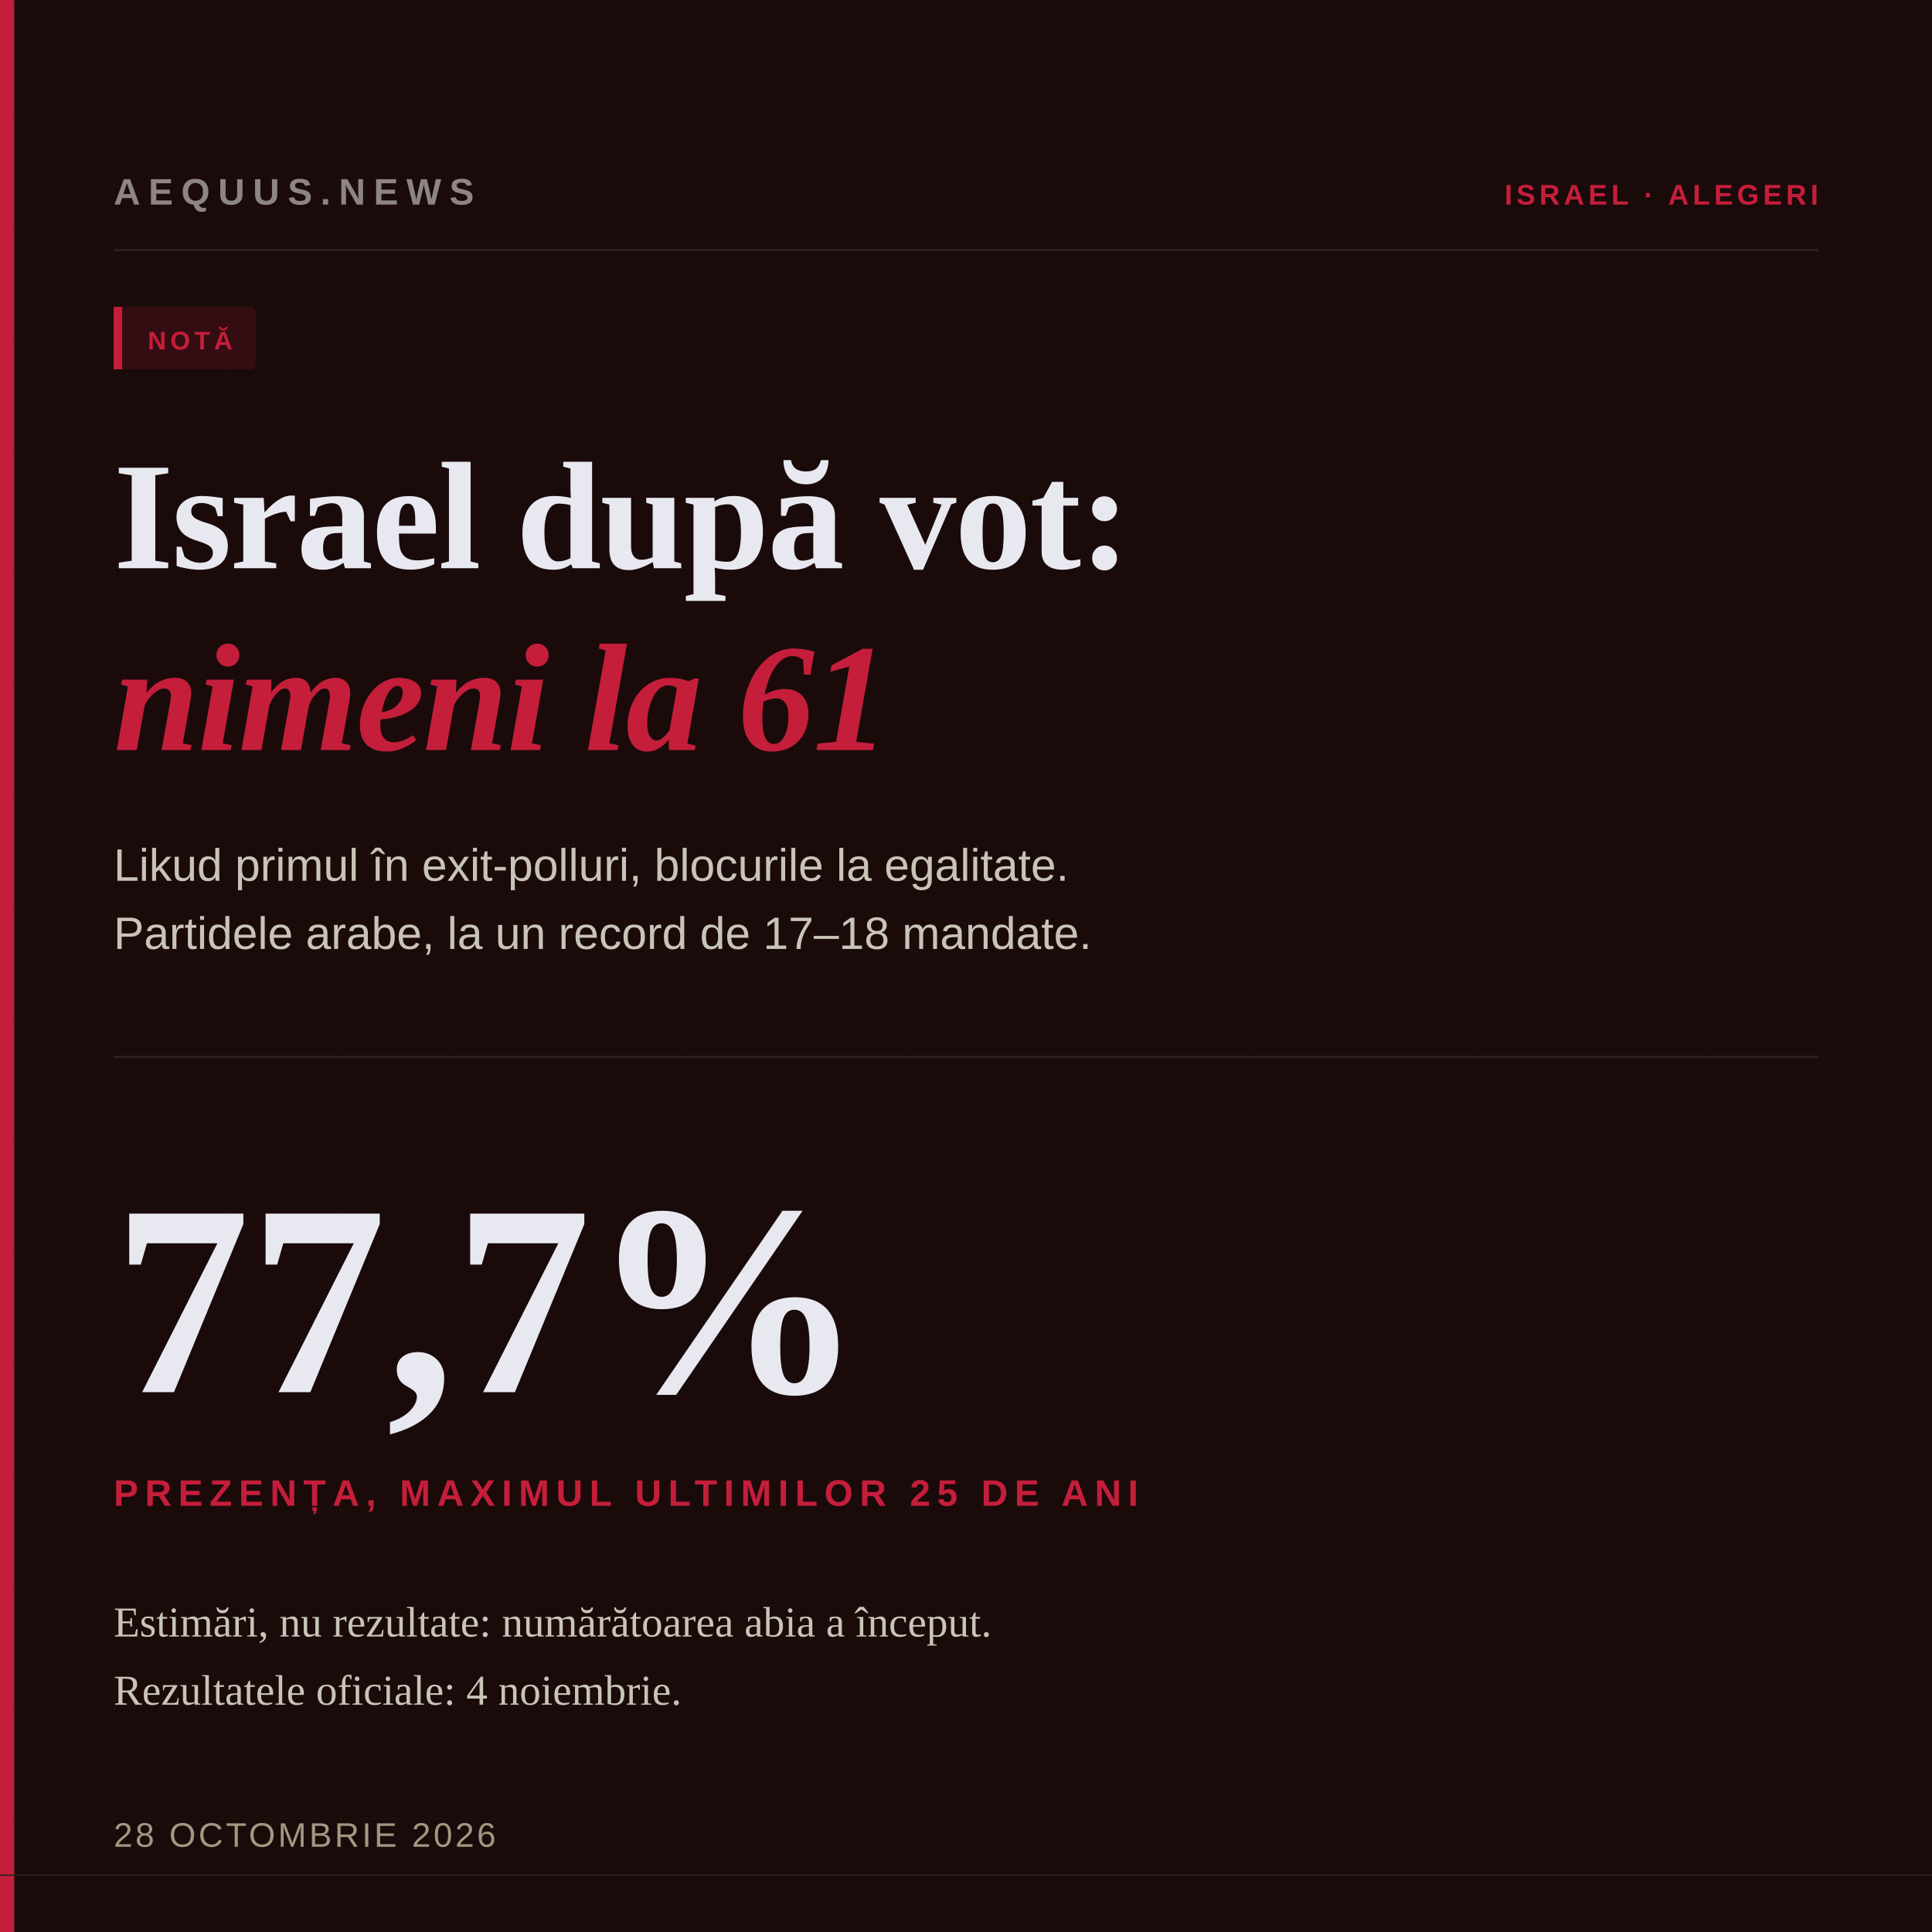
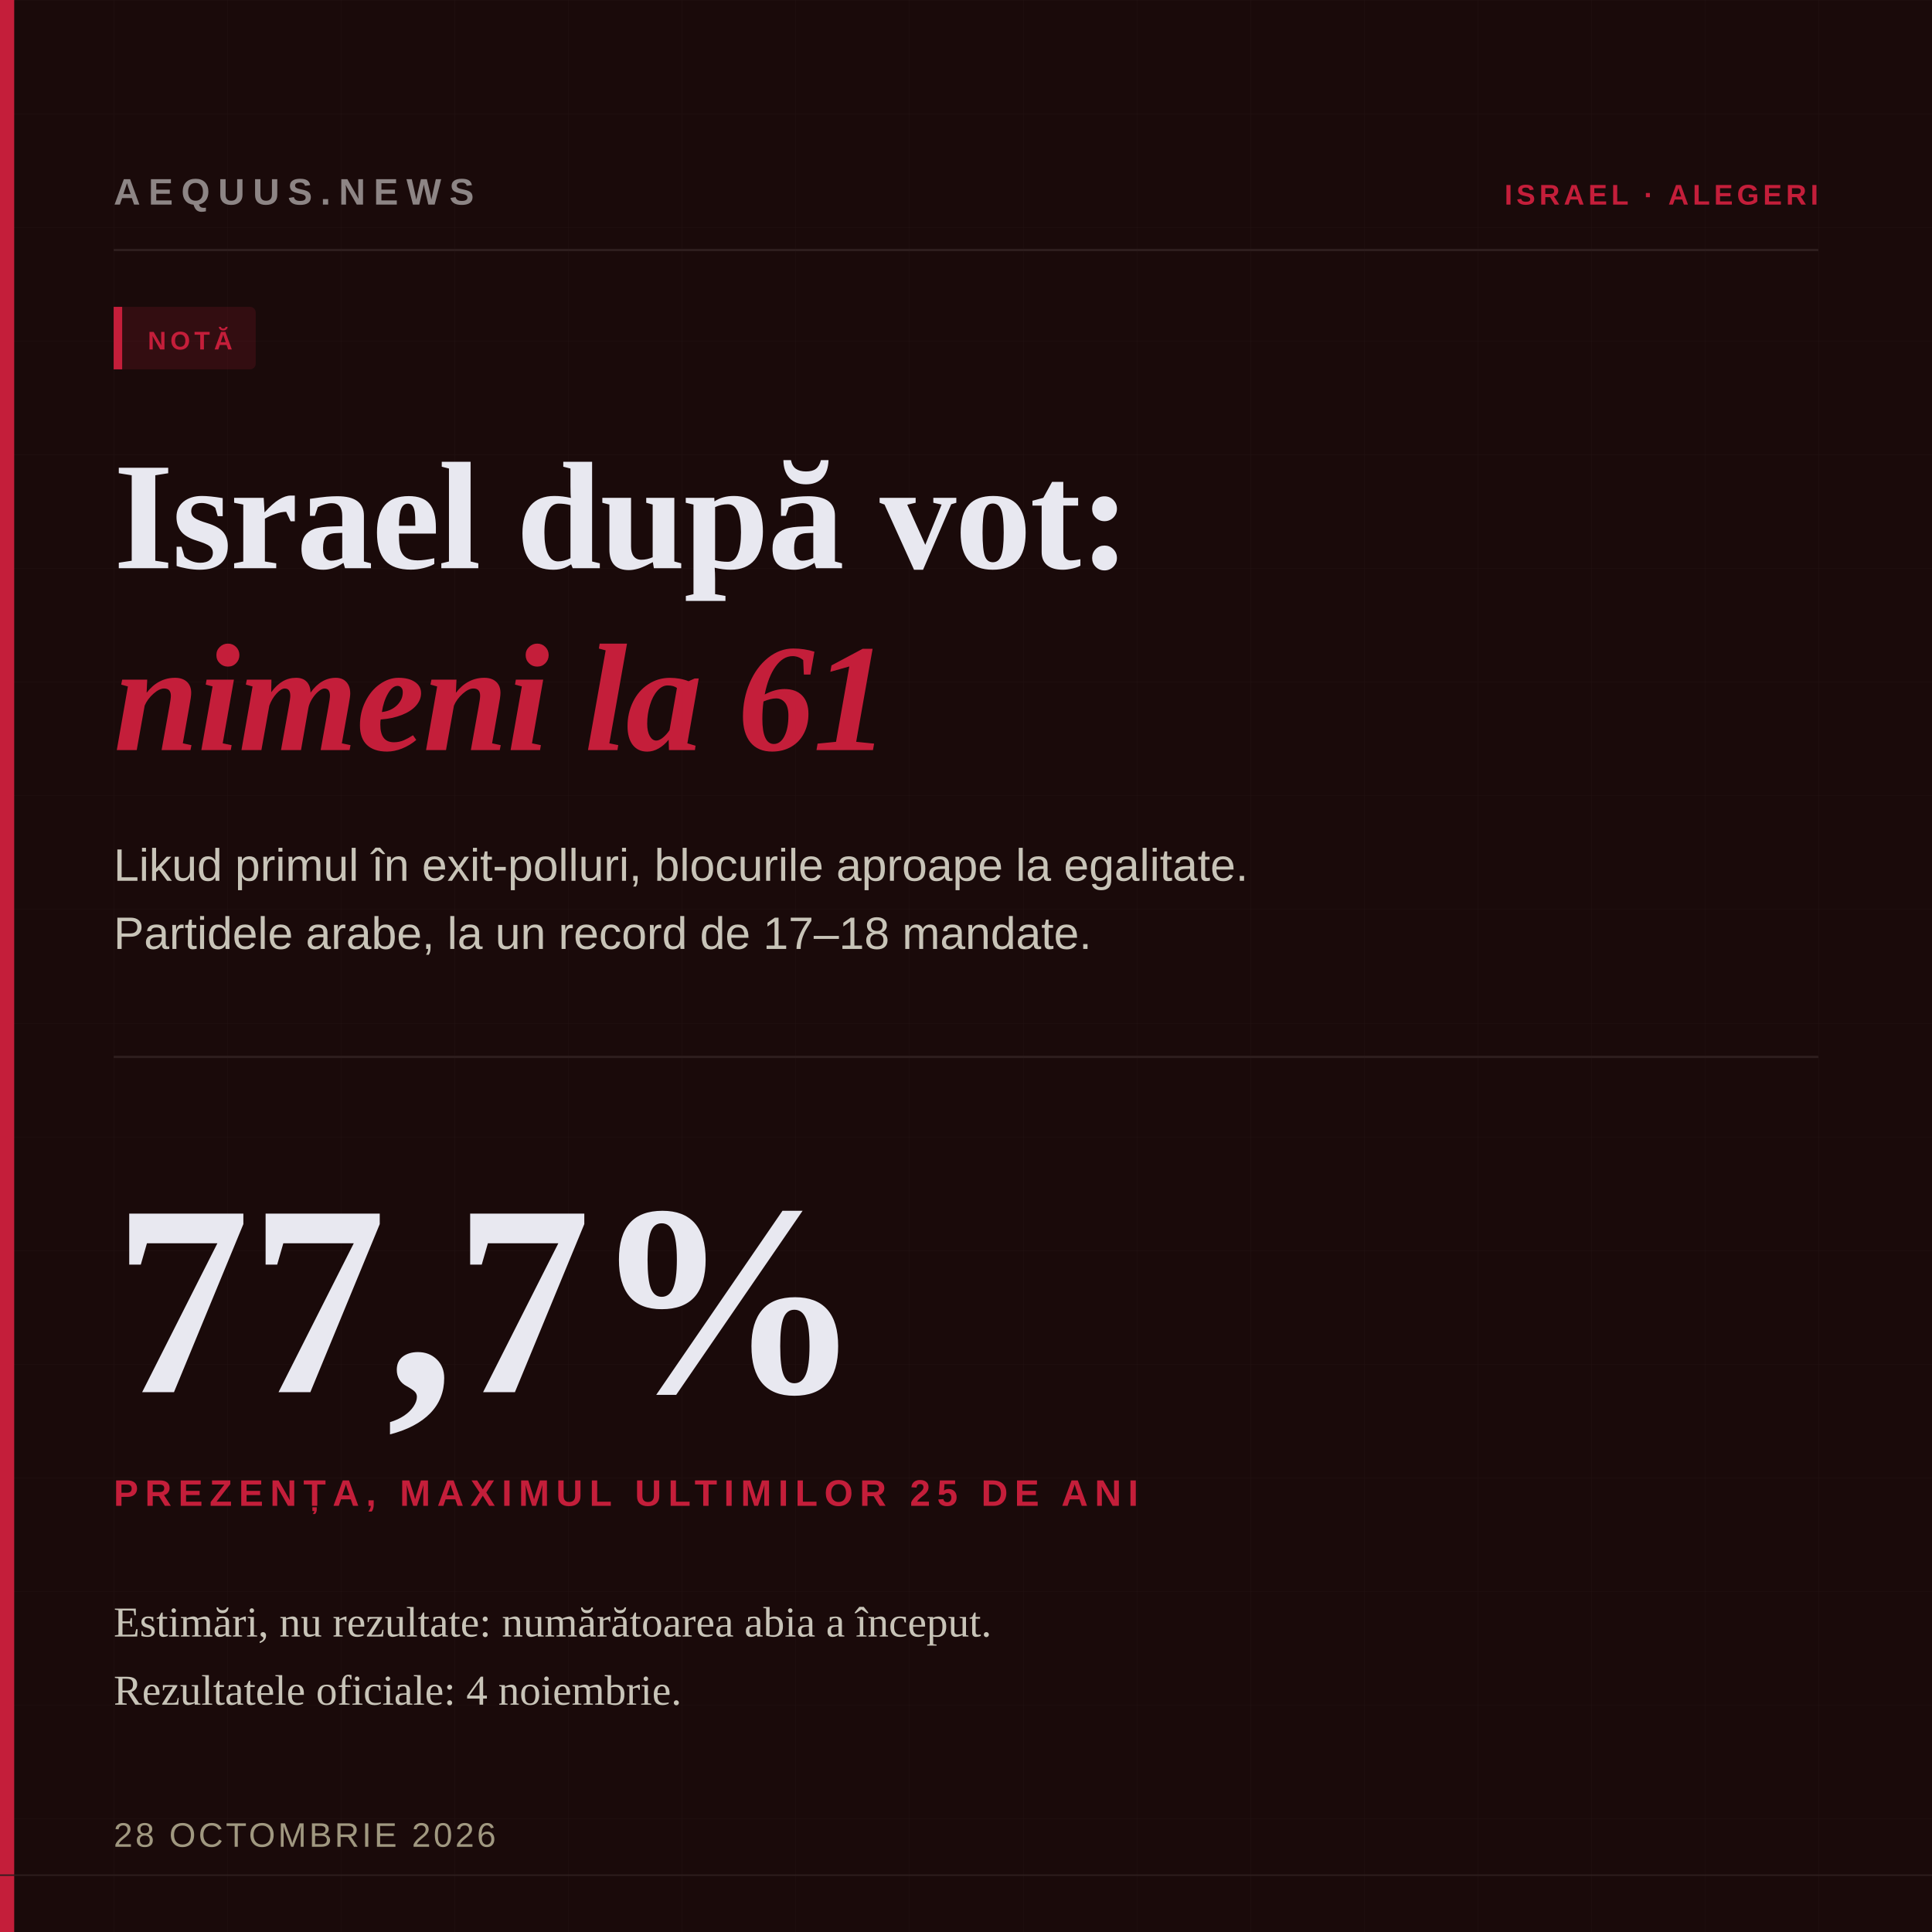
<svg xmlns="http://www.w3.org/2000/svg" viewBox="0 0 680 680" width="680" height="680">
  <rect width="680" height="680" fill="#1a0a0a" />
  <defs>
    <pattern id="grid" width="40" height="40" patternUnits="userSpaceOnUse">
      <path d="M 40 0 L 0 0 0 40" fill="none" stroke="#ffffff" stroke-width="0.15" opacity="0.06" />
    </pattern>
  </defs>
  <rect width="680" height="680" fill="url(#grid)" />
  <rect x="0" y="0" width="5" height="680" fill="#c41e3a" />
  <text x="40" y="72" font-family="'Helvetica Neue', Arial, sans-serif" font-size="13" font-weight="800" fill="#ffffff" letter-spacing="0.22em" opacity="0.5">AEQUUS.NEWS</text>
  <text x="640" y="72" font-family="'Helvetica Neue', Arial, sans-serif" font-size="10" font-weight="700" fill="#c41e3a" letter-spacing="0.14em" text-anchor="end">ISRAEL · ALEGERI</text>
  <line x1="40" y1="88" x2="640" y2="88" stroke="#2e1e1e" stroke-width="0.8" />
  <rect x="40" y="108" width="50" height="22" rx="2" fill="rgba(196,30,58,0.15)" />
  <rect x="40" y="108" width="3" height="22" fill="#c41e3a" />
  <text x="52" y="123" font-family="'Helvetica Neue', Arial, sans-serif" font-size="9" font-weight="700" fill="#c41e3a" letter-spacing="0.16em">NOTĂ</text>
  <text x="40" y="200" font-family="Georgia, 'Times New Roman', serif" font-size="54" font-weight="700" fill="#e8e8f0" letter-spacing="-0.01em">Israel după vot:</text>
  <text x="40" y="264" font-family="Georgia, 'Times New Roman', serif" font-size="54" font-weight="700" font-style="italic" fill="#c41e3a" letter-spacing="-0.01em">nimeni la 61</text>
-   <text x="40" y="310" font-family="'Helvetica Neue', Arial, sans-serif" font-size="16" fill="#c8c4b8">Likud primul în exit-polluri, blocurile la egalitate.</text>
+   <text x="40" y="310" font-family="'Helvetica Neue', Arial, sans-serif" font-size="16" fill="#c8c4b8">Likud primul în exit-polluri, blocurile aproape la egalitate.</text>
  <text x="40" y="334" font-family="'Helvetica Neue', Arial, sans-serif" font-size="16" fill="#c8c4b8">Partidele arabe, la un record de 17–18 mandate.</text>
  <line x1="40" y1="372" x2="640" y2="372" stroke="#2e1e1e" stroke-width="0.8" />
  <text x="40" y="490" font-family="Georgia, 'Times New Roman', serif" font-size="96" font-weight="800" fill="#e8e8f0">77,7%</text>
  <text x="40" y="530" font-family="'Helvetica Neue', Arial, sans-serif" font-size="13" font-weight="700" fill="#c41e3a" letter-spacing="0.18em">PREZENȚA, MAXIMUL ULTIMILOR 25 DE ANI</text>
  <text x="40" y="576" font-family="Georgia, 'Times New Roman', serif" font-size="15" fill="#c8c4b8">Estimări, nu rezultate: numărătoarea abia a început.</text>
  <text x="40" y="600" font-family="Georgia, 'Times New Roman', serif" font-size="15" fill="#c8c4b8">Rezultatele oficiale: 4 noiembrie.</text>
  <line x1="0" y1="660" x2="680" y2="660" stroke="#2e1e1e" stroke-width="0.5" />
  <text x="40" y="650" font-family="Arial, sans-serif" font-size="12" fill="#a09880" letter-spacing="0.08em">28 OCTOMBRIE 2026</text>
</svg>
